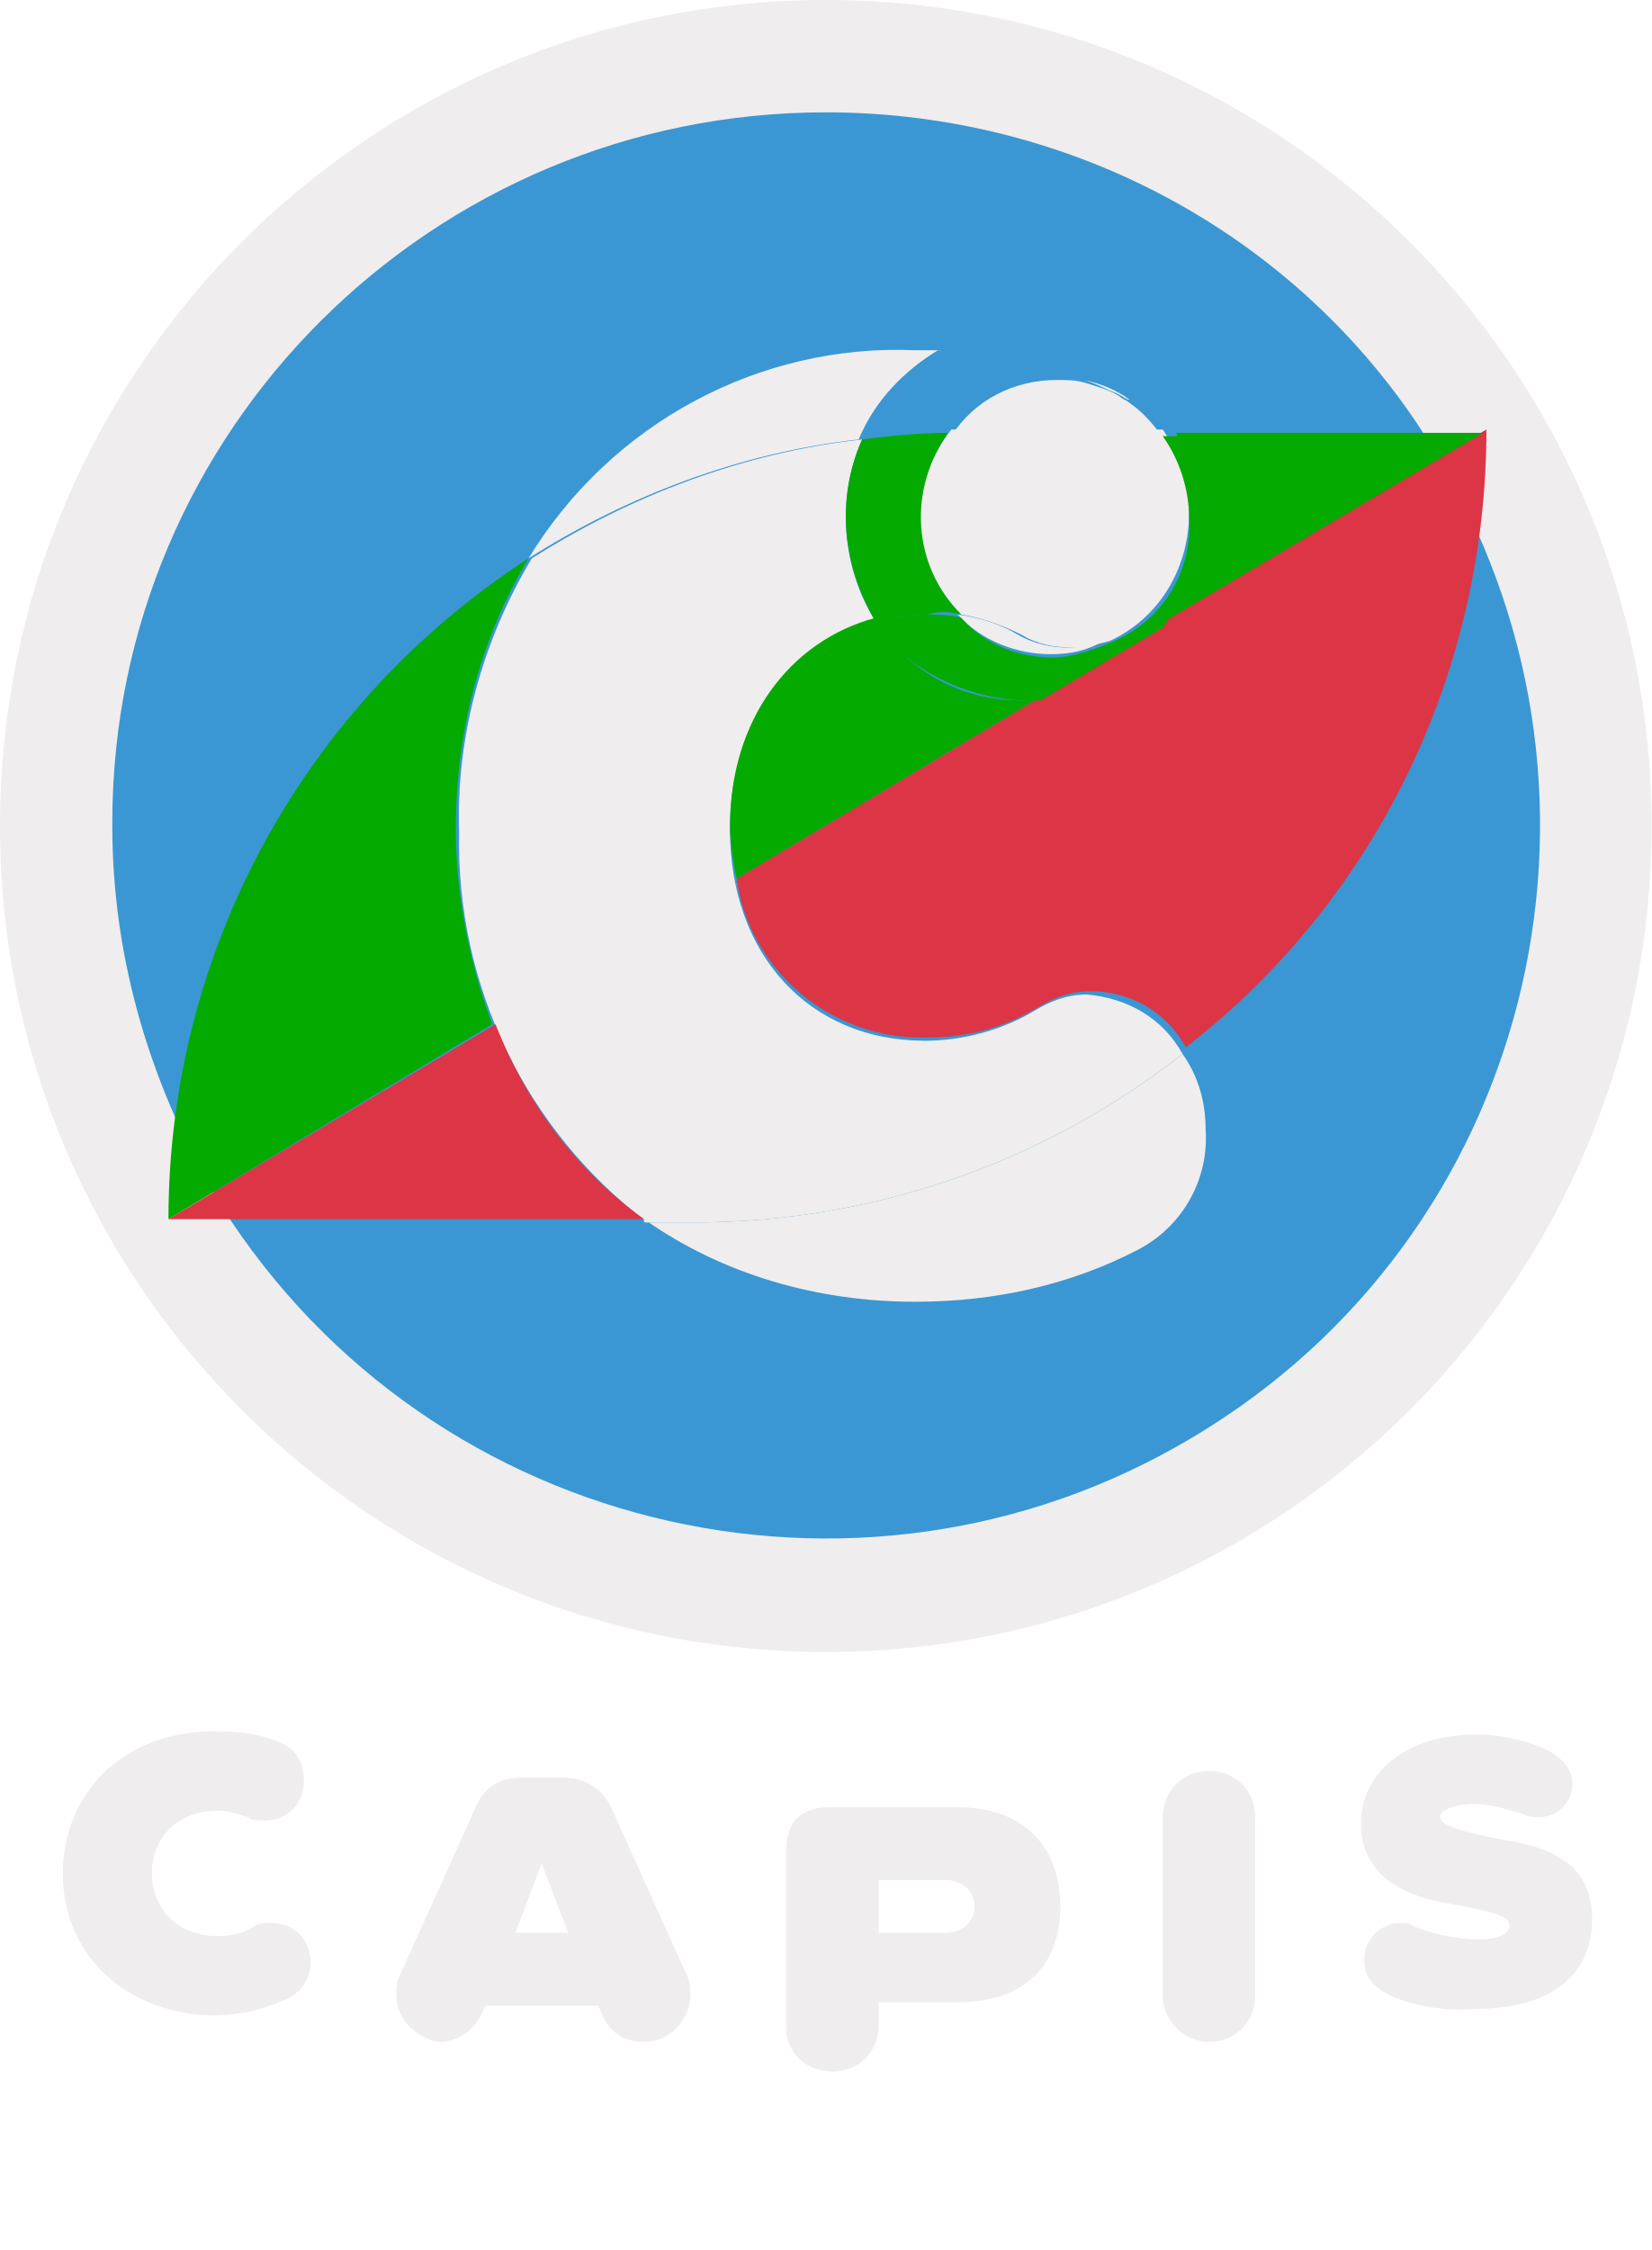
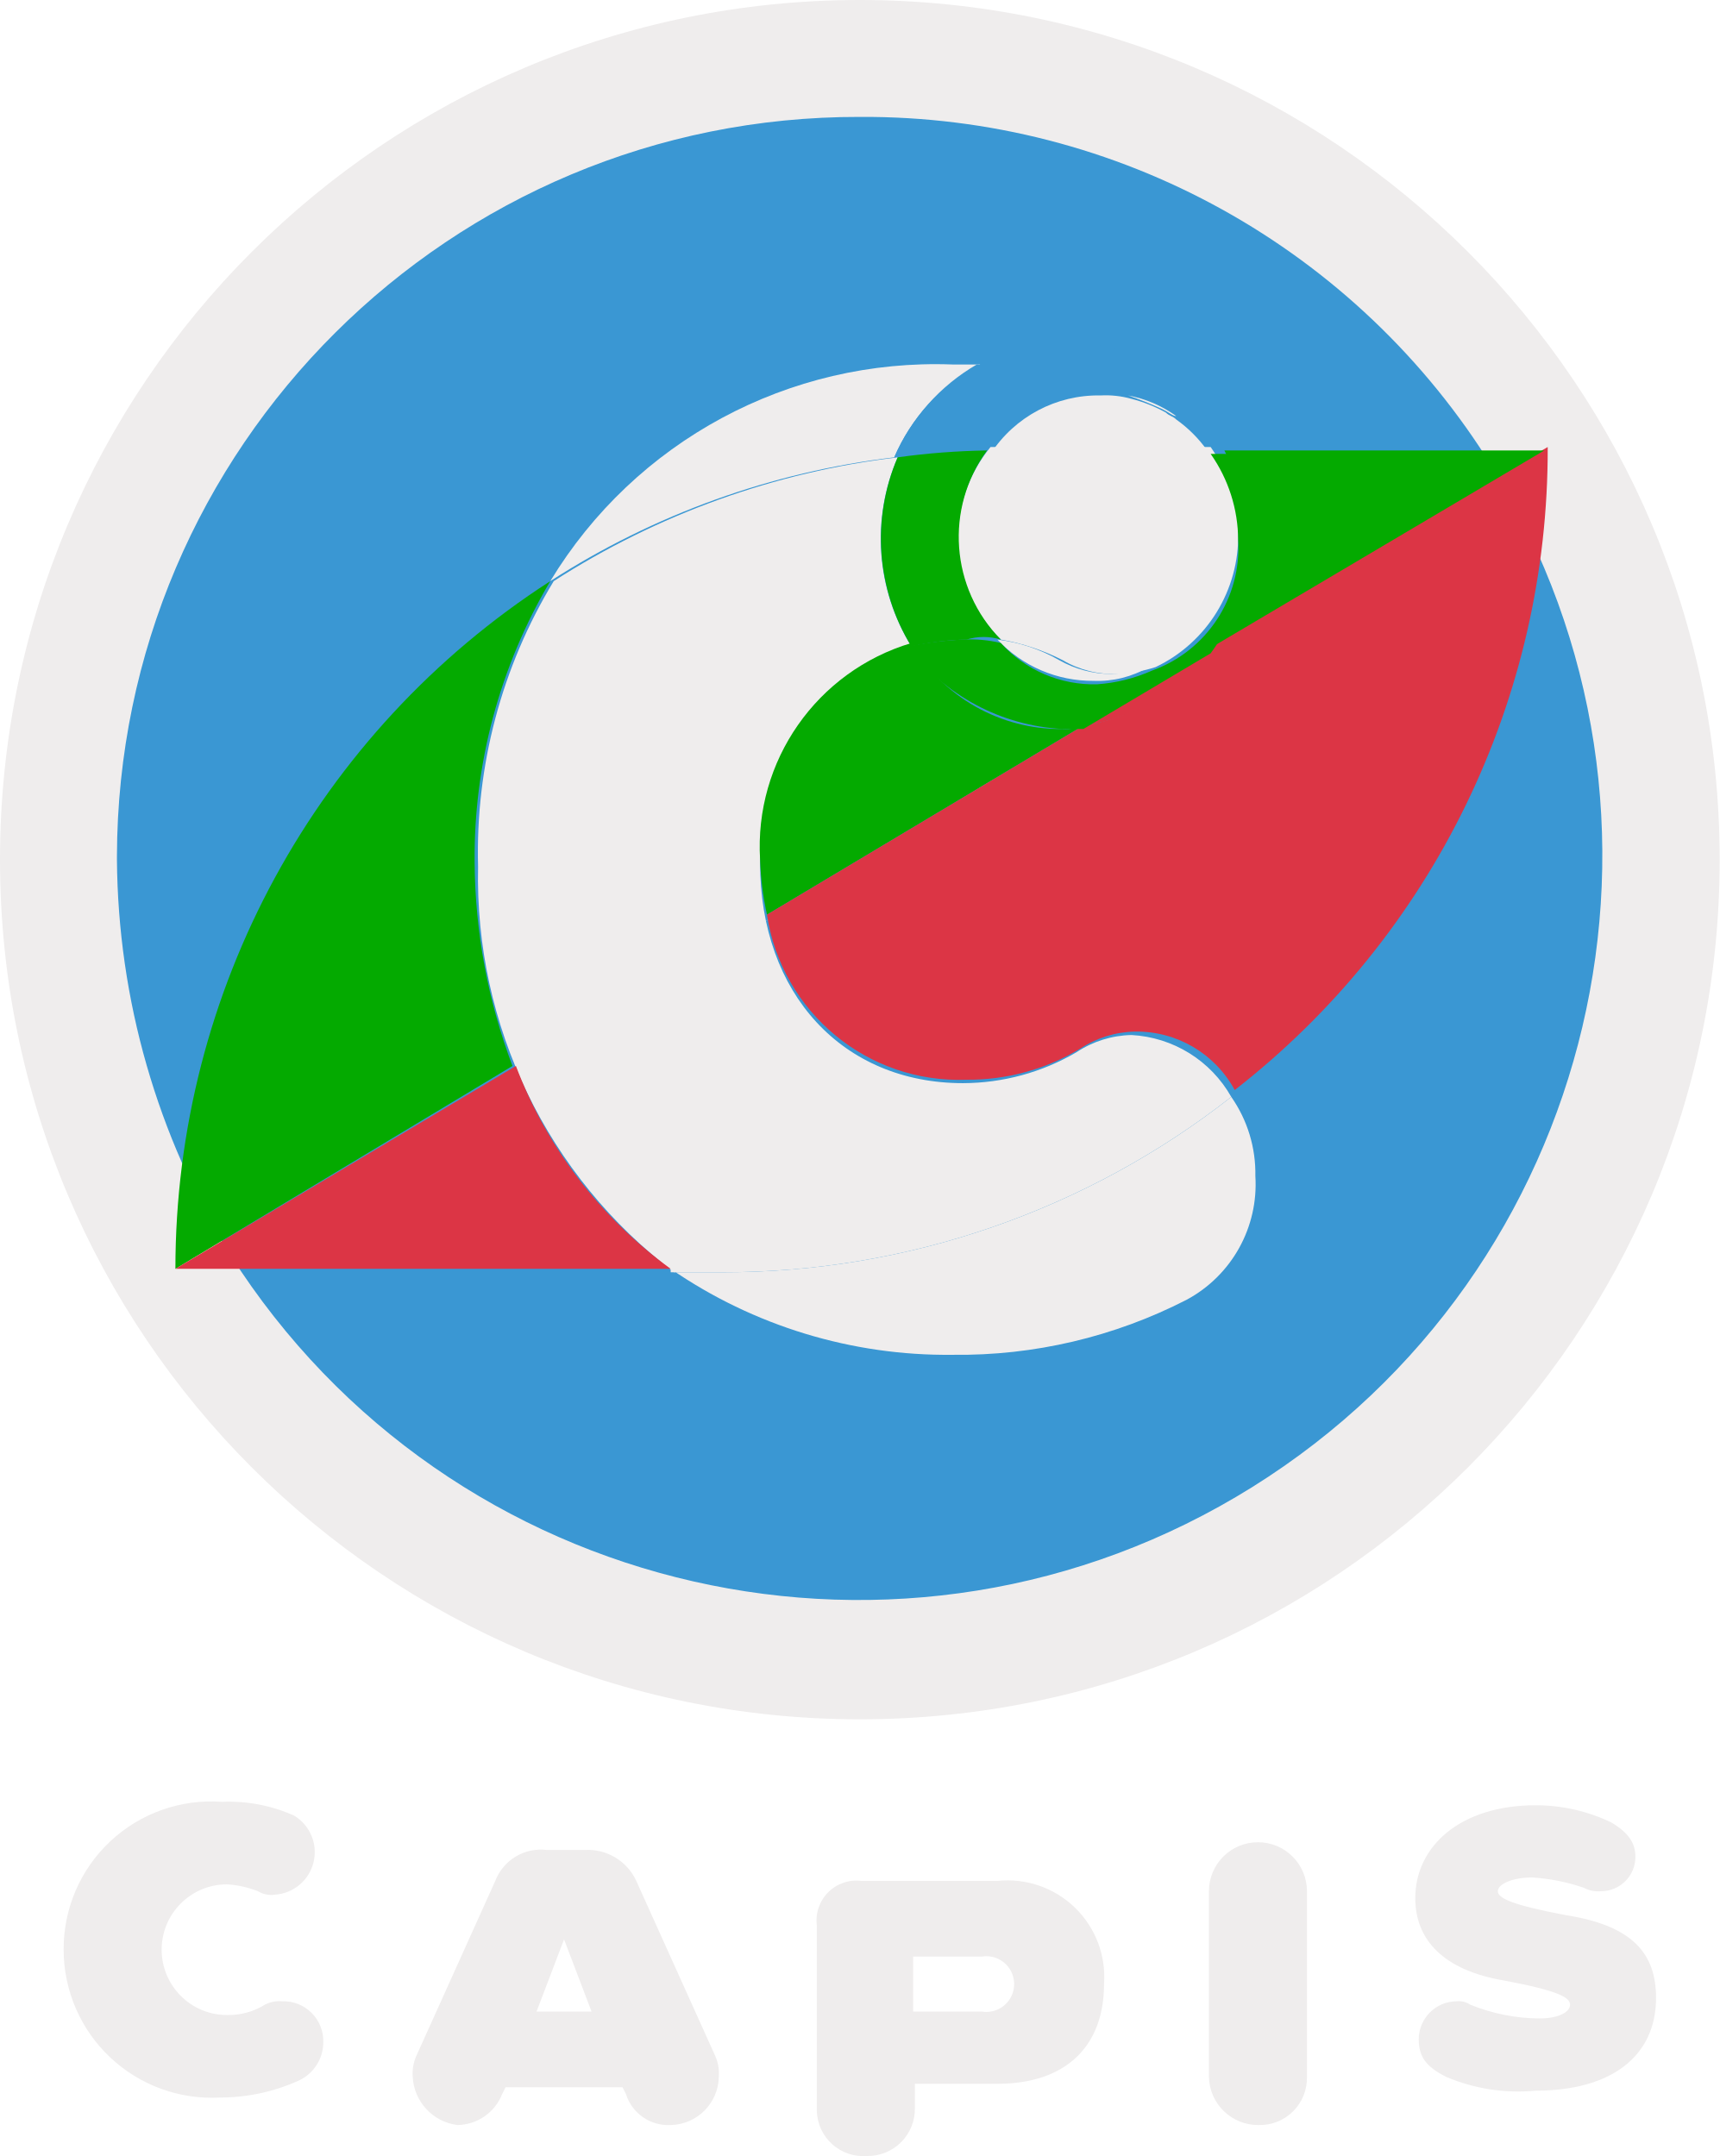
- <svg xmlns="http://www.w3.org/2000/svg" version="1.1" id="Capa_1" x="0px" y="0px" viewBox="0 0 50 68.1" style="enable-background:new 0 0 50 68.1;" xml:space="preserve">
-   <style type="text/css">
- 	.st0{fill:#EFEDED;}
- 	.st1{fill:#3A97D3;}
- 	.st2{fill:#04AA00;}
- 	.st3{fill:#DC3545;}
- </style>
-   <circle class="st0" cx="25" cy="25" r="25" />
-   <path class="st1" d="M25,3.4C13.1,3.4,3.4,13,3.4,24.9c0,0,0,0,0,0.1c0,4.1,1.2,8,3.3,11.5l36.7-22.9C39.5,7.2,32.5,3.4,25,3.4z" />
-   <path class="st1" d="M6.7,36.5c6.4,10.1,19.8,13.1,29.9,6.7c10-6.3,13-19.5,6.8-29.6L6.7,36.5z" />
-   <path class="st0" d="M28.5,10.6c-0.3,0-0.5,0-0.8,0c-4.7-0.2-9.2,2.2-11.7,6.3c3-1.9,6.4-3.2,10-3.6C26.5,12.1,27.4,11.2,28.5,10.6z  " />
-   <path class="st0" d="M19.5,36.9c2.4,1.7,5.3,2.5,8.2,2.5c2.4,0,4.7-0.5,6.8-1.6c1.3-0.7,2.1-2.1,2-3.6c0-0.8-0.2-1.6-0.7-2.3  C31.6,35.2,26.4,37,21,37h-1.5V36.9z" />
-   <path class="st0" d="M32.9,30.1c-0.6,0-1.1,0.2-1.6,0.5c-1,0.6-2.2,0.9-3.3,0.9c-3.5,0-5.9-2.6-5.9-6.4c0-3.2,1.7-5.6,4.4-6.3  c-1-1.6-1.2-3.7-0.4-5.5c-3.6,0.4-7,1.7-10,3.6c-1.5,2.5-2.3,5.4-2.2,8.3c-0.1,4.6,2,9,5.7,11.8H21c5.4,0,10.6-1.8,14.8-5.1  C35.2,30.8,34.1,30.2,32.9,30.1z" />
-   <path class="st1" d="M34.2,12.1c0.4,0.2,0.7,0.6,0.9,0.9h0.5c-0.9-1.9-2.7-3.1-4.8-3.1c-0.8,0-1.7,0.2-2.4,0.6  c1.5,0.1,2.9,0.4,4.3,0.9C33.3,11.6,33.8,11.8,34.2,12.1z" />
-   <path class="st1" d="M35.1,13.1L35.1,13.1c-0.3-0.4-0.6-0.7-0.9-0.9C34.5,12.4,34.8,12.7,35.1,13.1z" />
-   <path class="st1" d="M26,13.3c0.9-0.1,1.7-0.2,2.6-0.2c0.7-1,1.9-1.7,3.2-1.7c0.3,0,0.6,0,0.9,0.1c-1.4-0.5-2.8-0.8-4.3-0.9  C27.4,11.2,26.5,12.1,26,13.3z" />
-   <path class="st1" d="M35.9,15.6c0,1.6-0.9,3.1-2.4,3.9C35,18.8,36,17.3,35.9,15.6c0-0.9-0.3-1.8-0.8-2.5l0,0  C35.6,13.8,35.9,14.7,35.9,15.6z" />
-   <path class="st0" d="M34.2,12.1c-0.4-0.3-0.9-0.5-1.4-0.6c0.4,0.1,0.7,0.3,1,0.4C34,12,34.1,12.1,34.2,12.1z" />
-   <path class="st0" d="M30.8,19.2c-0.5-0.3-1.1-0.5-1.8-0.6c0.7,0.8,1.8,1.2,2.8,1.2c0.6,0,1.1-0.1,1.6-0.4c-0.3,0.1-0.7,0.2-1.1,0.2  C31.9,19.6,31.3,19.5,30.8,19.2z" />
-   <path class="st0" d="M35.1,13.1c-0.3-0.4-0.6-0.7-0.9-0.9c-0.1-0.1-0.2-0.1-0.3-0.2c-0.3-0.2-0.7-0.3-1-0.4  c-0.3-0.1-0.6-0.1-0.9-0.1c-1.3,0-2.5,0.6-3.2,1.7h6.3V13.1z" />
-   <path class="st0" d="M29.1,18.6c0.6,0.1,1.2,0.3,1.8,0.6c0.5,0.3,1,0.4,1.6,0.4c0.4,0,0.7-0.1,1.1-0.2c1.5-0.7,2.4-2.2,2.4-3.9  c0-0.9-0.3-1.8-0.8-2.5h-6.4C27.4,14.8,27.6,17.1,29.1,18.6z" />
-   <path class="st2" d="M16,16.9c-6.8,4.4-10.9,11.9-10.9,20l9.8-5.9c-0.7-1.9-1.1-3.9-1.1-5.9C13.8,22.2,14.5,19.4,16,16.9z" />
-   <path class="st3" d="M5.1,36.9h14.4c-2.1-1.5-3.6-3.6-4.5-5.9L5.1,36.9z" />
-   <path class="st2" d="M30.9,21.2c-1.8,0-3.5-0.9-4.4-2.5c-2.6,0.7-4.4,3.1-4.4,6.3c0,0.5,0.1,1.1,0.2,1.6l9.2-5.5  C31.3,21.2,31.1,21.2,30.9,21.2z" />
-   <path class="st3" d="M31.5,21.1l-9.2,5.5c0.4,2.8,2.9,4.9,5.8,4.8c1.2,0,2.3-0.3,3.3-0.9c0.5-0.3,1-0.5,1.6-0.5  c1.2,0,2.3,0.6,2.9,1.7C41.7,27.2,45,20.3,45,13l-9.8,5.8C34.3,20.1,32.9,20.9,31.5,21.1z" />
-   <path class="st2" d="M35.6,13.1c0.4,0.8,0.6,1.6,0.6,2.5c0,1.2-0.4,2.4-1.1,3.3l9.8-5.8C44.9,13.1,35.6,13.1,35.6,13.1z" />
-   <path class="st3" d="M35.2,18.9l-3.7,2.2C33,20.9,34.3,20.1,35.2,18.9z" />
-   <path class="st2" d="M30.9,21.2c0.2,0,0.4,0,0.6,0l3.7-2.2c0.7-1,1.1-2.1,1.1-3.3c0-0.9-0.2-1.7-0.6-2.5h-0.5  c0.5,0.7,0.8,1.6,0.8,2.5c0.1,1.7-0.9,3.2-2.5,3.8c-0.5,0.2-1.1,0.4-1.6,0.4c-1.1,0-2.1-0.4-2.8-1.2c-0.3-0.1-0.7-0.1-1.1-0.1  c-0.5,0-1,0.1-1.6,0.2C27.4,20.2,29.1,21.1,30.9,21.2z" />
-   <path class="st2" d="M29.1,18.6c-1.5-1.5-1.6-3.8-0.4-5.5c-0.9,0-1.8,0.1-2.6,0.2c-0.8,1.8-0.6,3.8,0.4,5.5c0.5-0.1,1-0.2,1.6-0.2  C28.4,18.5,28.7,18.5,29.1,18.6z" />
-   <path class="st0" d="M1.9,56.7c0-2.3,1.7-4.3,4.6-4.3c0.8,0,1.5,0.1,2.1,0.4C9,53,9.2,53.4,9.2,53.9c0,0.7-0.5,1.2-1.2,1.2  c-0.2,0-0.4,0-0.5-0.1c-0.3-0.1-0.6-0.2-0.9-0.2c-1.2,0-2,0.8-2,1.9s0.8,1.9,2,1.9c0.4,0,0.8-0.1,1.1-0.3c0.2-0.1,0.3-0.1,0.5-0.1  c0.7,0,1.2,0.5,1.2,1.2c0,0.5-0.3,0.9-0.7,1.1c-0.7,0.3-1.4,0.5-2.3,0.5C3.6,60.9,1.9,59,1.9,56.7z" />
-   <path class="st0" d="M12,60.4c0-0.2,0-0.4,0.1-0.6l2.3-5.1c0.3-0.7,0.8-0.9,1.5-0.9H17c0.7,0,1.2,0.3,1.5,0.9l2.3,5.1  c0.1,0.2,0.1,0.4,0.1,0.6c0,0.7-0.6,1.4-1.4,1.4c-0.6,0-1.1-0.3-1.3-0.9l-0.1-0.2h-3.4l-0.1,0.2c-0.2,0.5-0.7,0.9-1.3,0.9  C12.6,61.7,12,61.1,12,60.4z M17.2,58.5l-0.8-2.1l-0.8,2.1H17.2z" />
-   <path class="st0" d="M23.8,61.4V56c0-0.8,0.4-1.3,1.3-1.3H29c2,0,3.1,1.2,3.1,3S31,60.6,29,60.6h-2.4v0.7c0,0.8-0.6,1.4-1.4,1.4  S23.8,62.1,23.8,61.4z M28.6,58.5c0.5,0,0.9-0.3,0.9-0.8s-0.4-0.8-0.9-0.8h-2v1.6H28.6z" />
-   <path class="st0" d="M35.2,60.4V55c0-0.8,0.6-1.4,1.4-1.4s1.4,0.6,1.4,1.4v5.4c0,0.8-0.6,1.4-1.4,1.4S35.2,61.1,35.2,60.4z" />
-   <path class="st0" d="M42.1,60.4c-0.6-0.3-0.8-0.6-0.8-1.1c0-0.6,0.5-1.1,1.1-1.1c0.1,0,0.3,0,0.4,0.1c0.5,0.2,1.2,0.4,2,0.4  c0.6,0,0.9-0.2,0.9-0.4c0-0.3-0.3-0.4-1.9-0.7c-1.8-0.3-2.6-1.2-2.6-2.4c0-1.5,1.3-2.7,3.5-2.7c1,0,1.8,0.3,2.2,0.5  c0.5,0.3,0.7,0.6,0.7,1c0,0.6-0.5,1-1,1c-0.2,0-0.3,0-0.5-0.1c-0.4-0.1-0.9-0.3-1.5-0.3c-0.6,0-1,0.2-1,0.4c0,0.2,0.4,0.4,2,0.7  c1.9,0.3,2.6,1.1,2.6,2.4c0,1.7-1.3,2.7-3.5,2.7C43.5,60.9,42.5,60.6,42.1,60.4z" />
+ <svg xmlns="http://www.w3.org/2000/svg" viewBox="0 0 50 62.7">
+   <circle cx="25" cy="25" r="25" style="fill:#efeded" />
+   <path d="M25,3.4A21.55,21.55,0,0,0,3.4,24.9V25A22.26,22.26,0,0,0,6.7,36.5L43.4,13.6A21.47,21.47,0,0,0,25,3.4Z" style="fill:#3a97d3" />
+   <path d="M6.7,36.5A21.63,21.63,0,0,0,43.4,13.6Z" style="fill:#3a97d3" />
+   <path d="M28.5,10.6h-.8A13.09,13.09,0,0,0,16,16.9a23.62,23.62,0,0,1,10-3.6A5.48,5.48,0,0,1,28.5,10.6Z" style="fill:#efeded" />
+   <path d="M19.5,36.9a14.16,14.16,0,0,0,8.2,2.5,14.49,14.49,0,0,0,6.8-1.6,3.81,3.81,0,0,0,2-3.6,3.89,3.89,0,0,0-.7-2.3A23.92,23.92,0,0,1,21,37H19.5Z" style="fill:#efeded" />
+   <path d="M32.9,30.1a3,3,0,0,0-1.6.5,6.56,6.56,0,0,1-3.3.9c-3.5,0-5.9-2.6-5.9-6.4,0-3.2,1.7-5.6,4.4-6.3a5.94,5.94,0,0,1-.4-5.5,23.62,23.62,0,0,0-10,3.6,15.21,15.21,0,0,0-2.2,8.3A14.4,14.4,0,0,0,19.6,37H21a23.92,23.92,0,0,0,14.8-5.1A3.55,3.55,0,0,0,32.9,30.1Z" style="fill:#efeded" />
+   <path d="M34.2,12.1a2.58,2.58,0,0,1,.9.9h.5a5.26,5.26,0,0,0-4.8-3.1,5,5,0,0,0-2.4.6,15.69,15.69,0,0,1,4.3.9A5.23,5.23,0,0,1,34.2,12.1Z" style="fill:#3a97d3" />
+   <path d="M35.1,13.1h0a3.82,3.82,0,0,0-.9-.9A3.82,3.82,0,0,1,35.1,13.1Z" style="fill:#3a97d3" />
+   <path d="M26,13.3a22.75,22.75,0,0,1,2.6-.2,4,4,0,0,1,3.2-1.7,2.77,2.77,0,0,1,.9.1,15.69,15.69,0,0,0-4.3-.9A5.77,5.77,0,0,0,26,13.3Z" style="fill:#3a97d3" />
+   <path d="M35.9,15.6a4.44,4.44,0,0,1-2.4,3.9,4.06,4.06,0,0,0,2.4-3.9,4.38,4.38,0,0,0-.8-2.5h0A4.38,4.38,0,0,1,35.9,15.6Z" style="fill:#3a97d3" />
+   <path d="M34.2,12.1a3.51,3.51,0,0,0-1.4-.6,10.37,10.37,0,0,1,1,.4C34,12,34.1,12.1,34.2,12.1Z" style="fill:#efeded" />
+   <path d="M30.8,19.2a4.78,4.78,0,0,0-1.8-.6,3.78,3.78,0,0,0,2.8,1.2,2.93,2.93,0,0,0,1.6-.4,3.59,3.59,0,0,1-1.1.2A3.07,3.07,0,0,1,30.8,19.2Z" style="fill:#efeded" />
+   <path d="M35.1,13.1a3.82,3.82,0,0,0-.9-.9c-.1-.1-.2-.1-.3-.2a4.18,4.18,0,0,0-1-.4,2.77,2.77,0,0,0-.9-.1,3.73,3.73,0,0,0-3.2,1.7h6.3Z" style="fill:#efeded" />
+   <path d="M29.1,18.6a6.36,6.36,0,0,1,1.8.6,2.93,2.93,0,0,0,1.6.4,4.25,4.25,0,0,0,1.1-.2A4.22,4.22,0,0,0,36,15.5a4.38,4.38,0,0,0-.8-2.5H28.8A4.15,4.15,0,0,0,29.1,18.6Z" style="fill:#efeded" />
+   <path d="M16,16.9a23.79,23.79,0,0,0-10.9,20L14.9,31a17.13,17.13,0,0,1-1.1-5.9A15.77,15.77,0,0,1,16,16.9Z" style="fill:#04aa00" />
+   <path d="M5.1,36.9H19.5A13,13,0,0,1,15,31Z" style="fill:#dc3545" />
+   <path d="M30.9,21.2a5,5,0,0,1-4.4-2.5A6.18,6.18,0,0,0,22.1,25a8.75,8.75,0,0,0,.2,1.6l9.2-5.5A1.27,1.27,0,0,1,30.9,21.2Z" style="fill:#04aa00" />
+   <path d="M31.5,21.1l-9.2,5.5a5.65,5.65,0,0,0,5.8,4.8,6.29,6.29,0,0,0,3.3-.9A3,3,0,0,1,33,30a3.24,3.24,0,0,1,2.9,1.7A23.59,23.59,0,0,0,45,13l-9.8,5.8A5.5,5.5,0,0,1,31.5,21.1Z" style="fill:#dc3545" />
+   <path d="M35.6,13.1a5.5,5.5,0,0,1-.5,5.8l9.8-5.8Z" style="fill:#04aa00" />
+   <path d="M35.2,18.9l-3.7,2.2A5.52,5.52,0,0,0,35.2,18.9Z" style="fill:#dc3545" />
+   <path d="M30.9,21.2h.6L35.2,19a5.68,5.68,0,0,0,1.1-3.3,5.42,5.42,0,0,0-.6-2.5h-.5a4.38,4.38,0,0,1,.8,2.5,3.79,3.79,0,0,1-2.5,3.8,4.71,4.71,0,0,1-1.6.4,3.63,3.63,0,0,1-2.8-1.2,3.75,3.75,0,0,0-1.1-.1,10,10,0,0,0-1.6.2A6,6,0,0,0,30.9,21.2Z" style="fill:#04aa00" />
+   <path d="M29.1,18.6a4.25,4.25,0,0,1-.4-5.5,21.12,21.12,0,0,0-2.6.2,6,6,0,0,0,.4,5.5,7.77,7.77,0,0,1,1.6-.2A1.7,1.7,0,0,1,29.1,18.6Z" style="fill:#04aa00" />
+   <path d="M1.85,56.7a4.29,4.29,0,0,1,4.6-4.3,4.64,4.64,0,0,1,2.1.4A1.24,1.24,0,0,1,8,55.1a.75.75,0,0,1-.5-.1,2.92,2.92,0,0,0-.9-.2,1.9,1.9,0,1,0,0,3.8,2,2,0,0,0,1.1-.3.9.9,0,0,1,.5-.1,1.16,1.16,0,0,1,1.2,1.2,1.23,1.23,0,0,1-.7,1.1,5.56,5.56,0,0,1-2.3.5A4.31,4.31,0,0,1,1.85,56.7Z" style="fill:#efeded" />
+   <path d="M12,60.4a1.27,1.27,0,0,1,.1-.6l2.3-5.1a1.42,1.42,0,0,1,1.5-.9H17a1.55,1.55,0,0,1,1.5.9l2.3,5.1a1.27,1.27,0,0,1,.1.6,1.43,1.43,0,0,1-1.4,1.4,1.29,1.29,0,0,1-1.3-.9l-.1-.2h-3.4l-.1.2a1.42,1.42,0,0,1-1.3.9A1.49,1.49,0,0,1,12,60.4Zm5.2-1.9-.8-2.1-.8,2.1Z" style="fill:#efeded" />
+   <path d="M23.75,61.4V56a1.16,1.16,0,0,1,1.3-1.3H29a2.81,2.81,0,0,1,3.1,3c0,1.8-1.1,2.9-3.1,2.9h-2.4v.7a1.37,1.37,0,0,1-1.4,1.4A1.35,1.35,0,0,1,23.75,61.4Zm4.8-2.9a.81.81,0,1,0,0-1.6h-2v1.6Z" style="fill:#efeded" />
+   <path d="M35.15,60.4V55A1.4,1.4,0,0,1,38,55v5.4a1.37,1.37,0,0,1-1.4,1.4A1.43,1.43,0,0,1,35.15,60.4Z" style="fill:#efeded" />
+   <path d="M42.05,60.4c-.6-.3-.8-.6-.8-1.1a1.11,1.11,0,0,1,1.1-1.1.6.6,0,0,1,.4.1,5.44,5.44,0,0,0,2,.4c.6,0,.9-.2.9-.4s-.3-.4-1.9-.7c-1.8-.3-2.6-1.2-2.6-2.4,0-1.5,1.3-2.7,3.5-2.7a5.07,5.07,0,0,1,2.2.5c.5.3.7.6.7,1a1,1,0,0,1-1,1,.9.9,0,0,1-.5-.1,5.67,5.67,0,0,0-1.5-.3c-.6,0-1,.2-1,.4s.4.4,2,.7c1.9.3,2.6,1.1,2.6,2.4,0,1.7-1.3,2.7-3.5,2.7A5.35,5.35,0,0,1,42.05,60.4Z" style="fill:#efeded" />
</svg>
